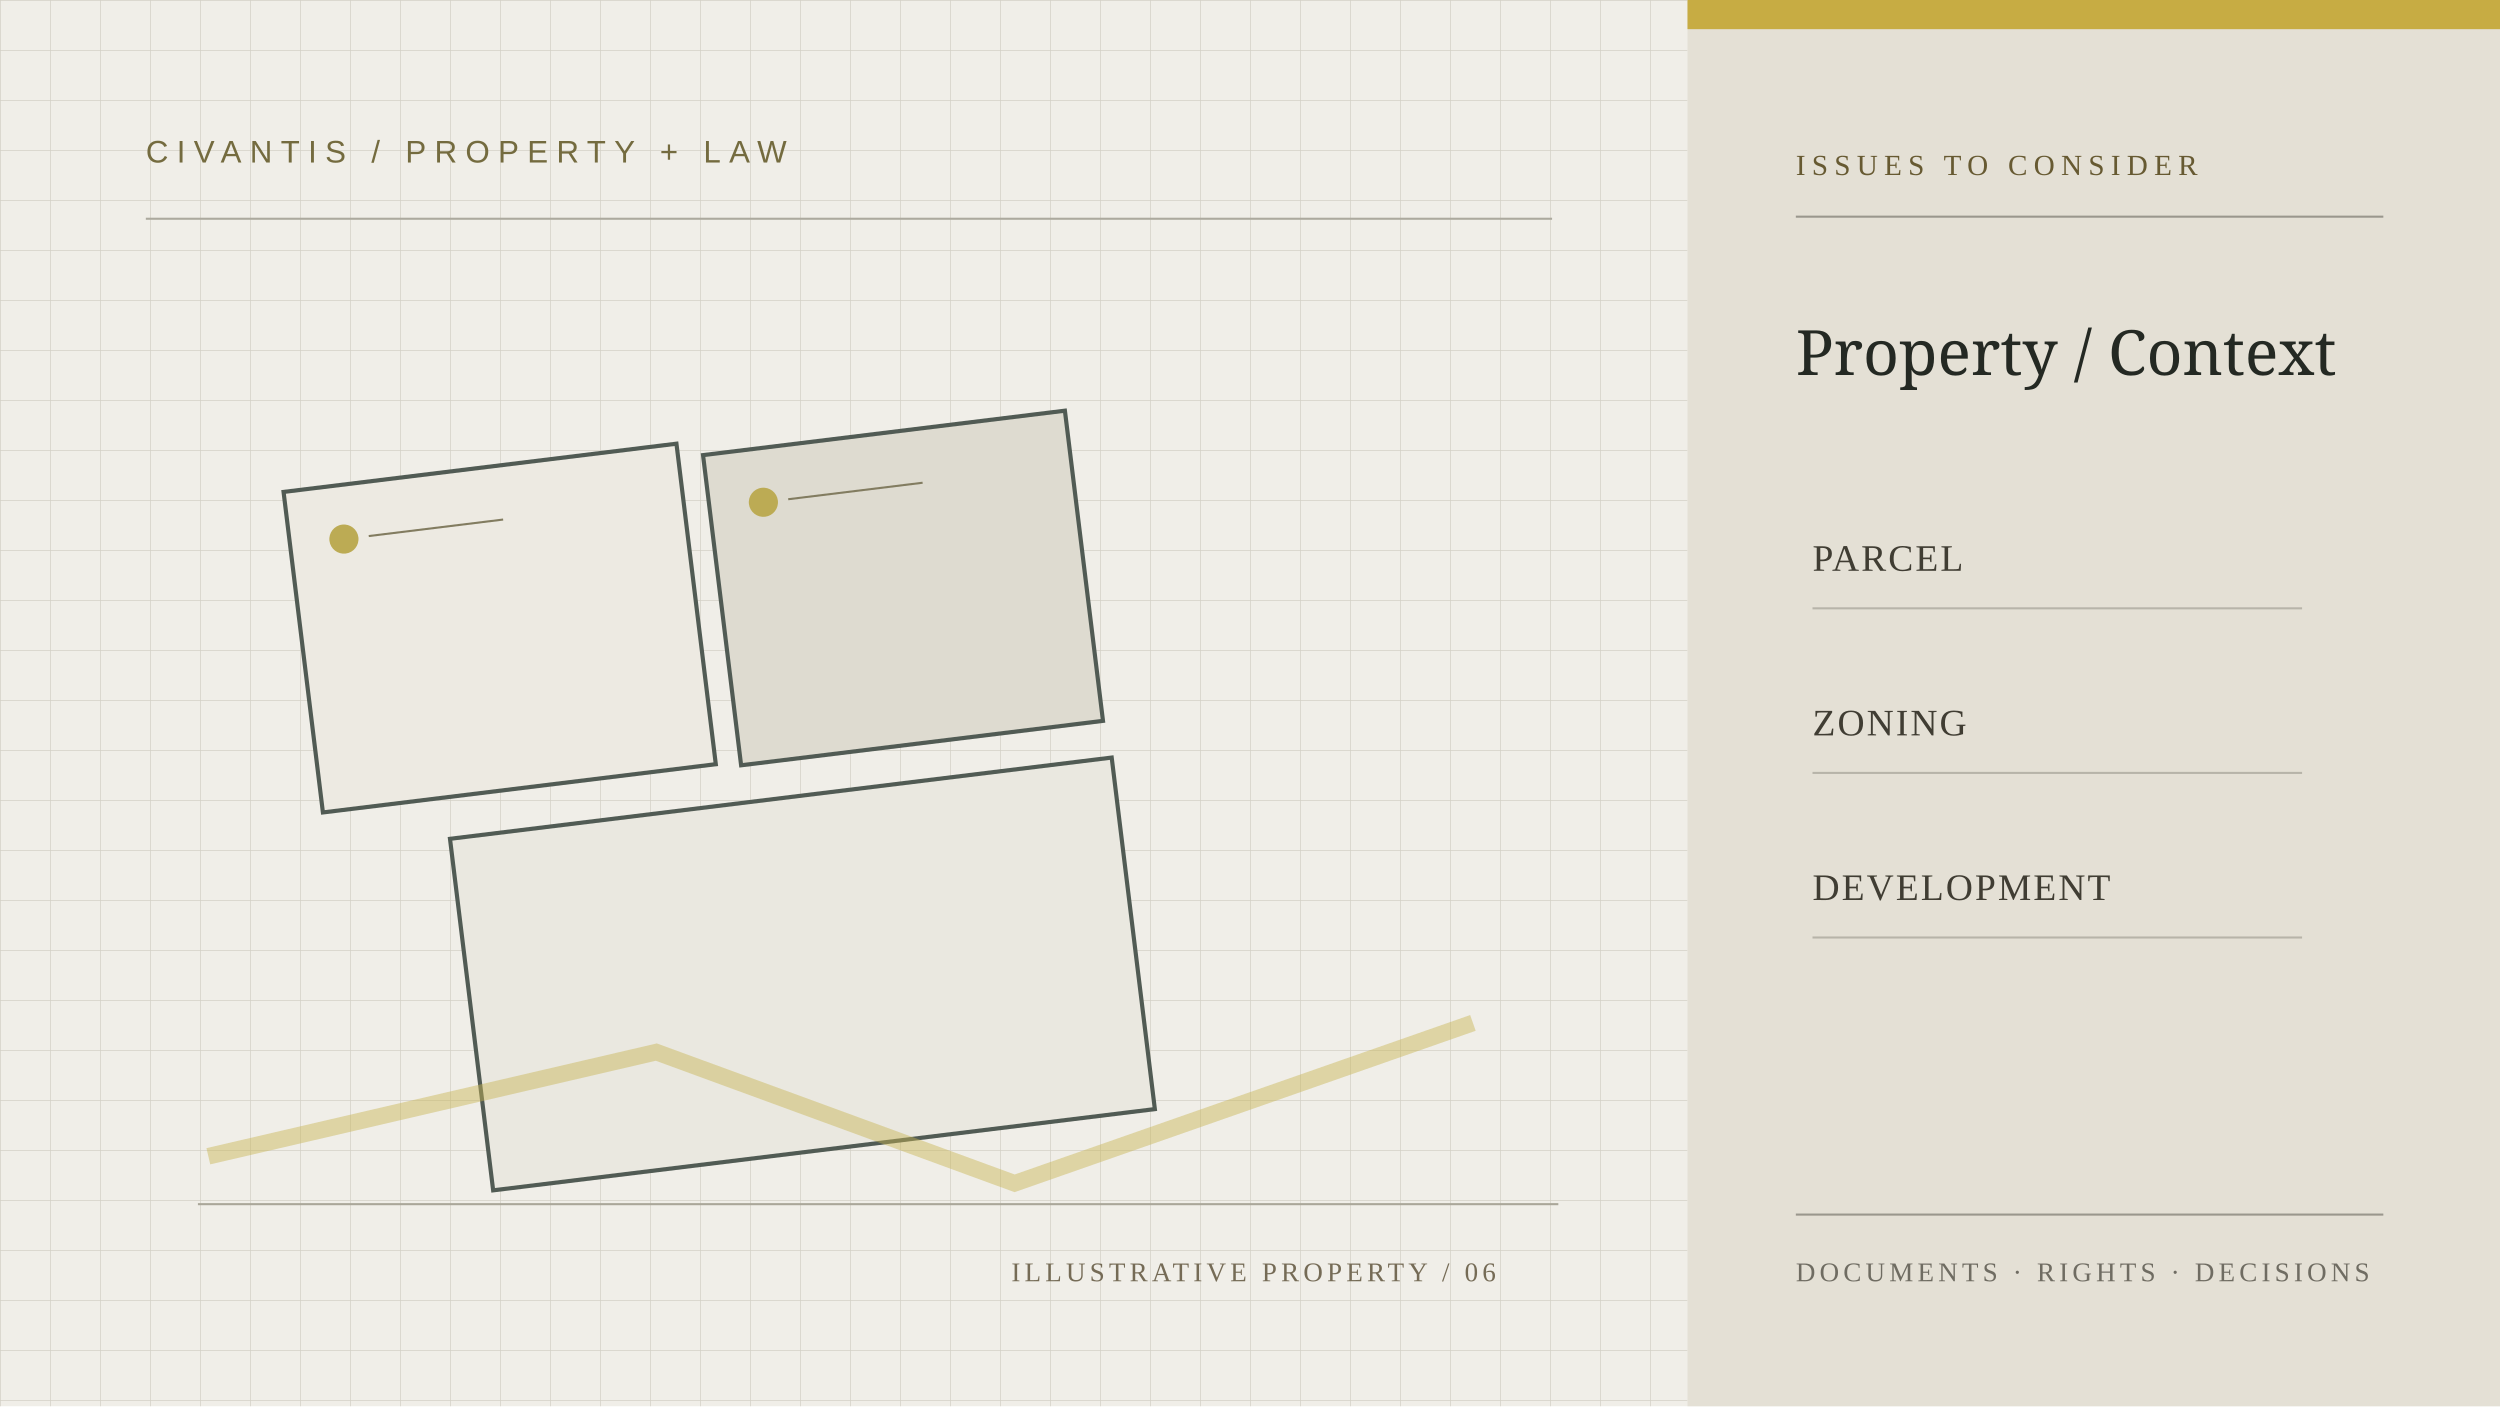
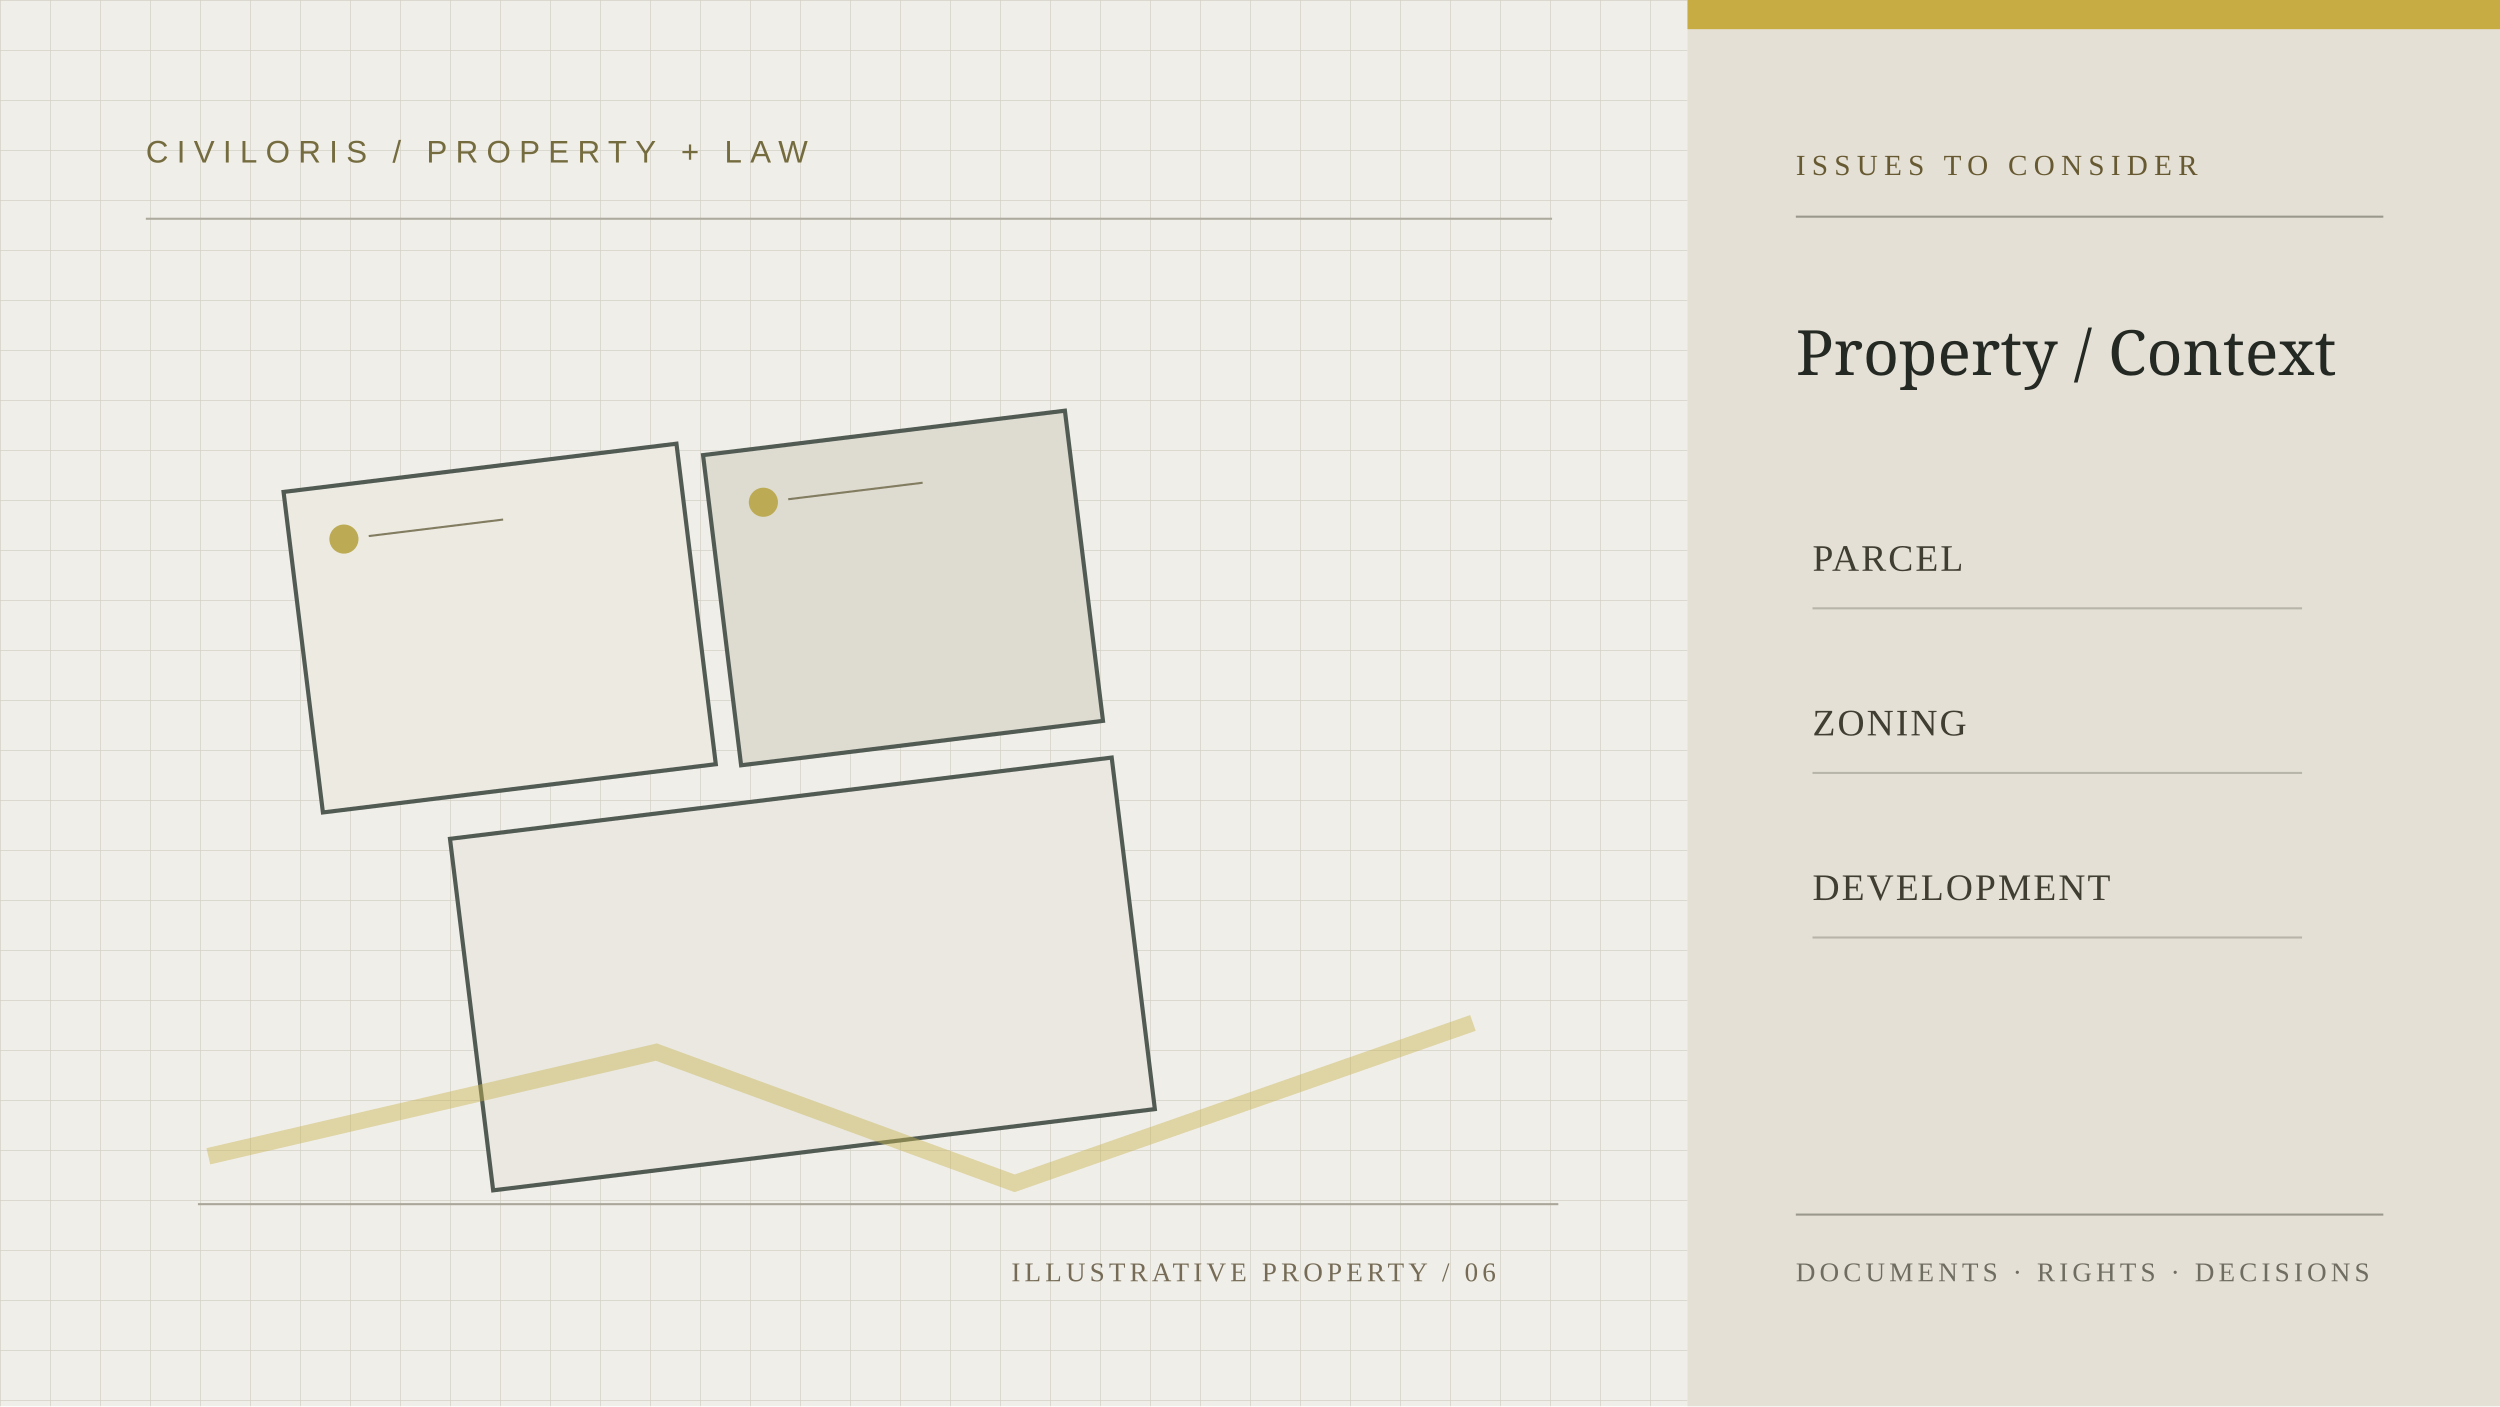
<svg xmlns="http://www.w3.org/2000/svg" viewBox="0 0 1200 675" role="img" aria-labelledby="title">
  <defs>
    <pattern id="draft" width="24" height="24" patternUnits="userSpaceOnUse">
      <path d="M24 0H0V24" fill="none" stroke="#d3d0c6" stroke-width=".7" />
    </pattern>
  </defs>
  <rect width="1200" height="675" fill="#f0eee8" />
  <rect x="0" y="0" width="810" height="675" fill="url(#draft)" />
-   <text x="70" y="78" fill="#746b3f" font-family="Arial,sans-serif" font-size="15" letter-spacing="4">CIVANTIS / PROPERTY + LAW</text>
+   <text x="70" y="78" fill="#746b3f" font-family="Arial,sans-serif" font-size="15" letter-spacing="4">CIVILORIS / PROPERTY + LAW</text>
  <path d="M70 105H745" stroke="#aca99e" stroke-width="1" />
  <g transform="rotate(-7 400 375)">
    <rect x="155" y="205" width="190" height="155" fill="#edeae2" stroke="#515b54" stroke-width="2" />
    <rect x="357" y="212" width="175" height="150" fill="#dedbd0" stroke="#515b54" stroke-width="2" />
    <rect x="214" y="380" width="320" height="170" fill="#eae8e0" stroke="#515b54" stroke-width="2" />
    <g transform="translate(181,231)">
      <circle r="7" fill="#bcab54" />
      <path d="M12 0h65" stroke="#827c60" stroke-width="1" />
    </g>
    <g transform="translate(383,238)">
      <circle r="7" fill="#bcab54" />
      <path d="M12 0h65" stroke="#827c60" stroke-width="1" />
    </g>
  </g>
  <path d="M100 555 315 505 487 568 707 491" fill="none" stroke="#c7b451" stroke-width="8" opacity=".45" />
  <path d="M95 578H748" fill="none" stroke="#aaa699" stroke-width="1" />
  <text x="718" y="615" text-anchor="end" fill="#756b56" font-size="13" letter-spacing="2">ILLUSTRATIVE PROPERTY / 06</text>
  <rect x="810" width="390" height="675" fill="#e4e0d5" />
  <rect x="810" y="0" width="390" height="14" fill="#c7ac43" />
  <path d="M862 104H1144" stroke="#9a978d" stroke-width="1" />
  <text x="862" y="84" fill="#675a32" font-size="14" letter-spacing="3">ISSUES TO CONSIDER</text>
  <text x="862" y="180" fill="#242923" font-family="Georgia,serif" font-size="30">Property / Context</text>
  <g transform="translate(870,274)">
    <text x="0" y="0" fill="#403d33" font-size="18" letter-spacing="1">PARCEL</text>
    <path d="M0 18H235" stroke="#b7b4a9" stroke-width="1" />
  </g>
  <g transform="translate(870,353)">
    <text x="0" y="0" fill="#403d33" font-size="18" letter-spacing="1">ZONING</text>
    <path d="M0 18H235" stroke="#b7b4a9" stroke-width="1" />
  </g>
  <g transform="translate(870,432)">
    <text x="0" y="0" fill="#403d33" font-size="18" letter-spacing="1">DEVELOPMENT</text>
    <path d="M0 18H235" stroke="#b7b4a9" stroke-width="1" />
  </g>
  <path d="M862 583H1144" stroke="#9a978d" stroke-width="1" />
  <text x="862" y="615" fill="#6f6c62" font-size="13" letter-spacing="2">DOCUMENTS · RIGHTS · DECISIONS</text>
</svg>
